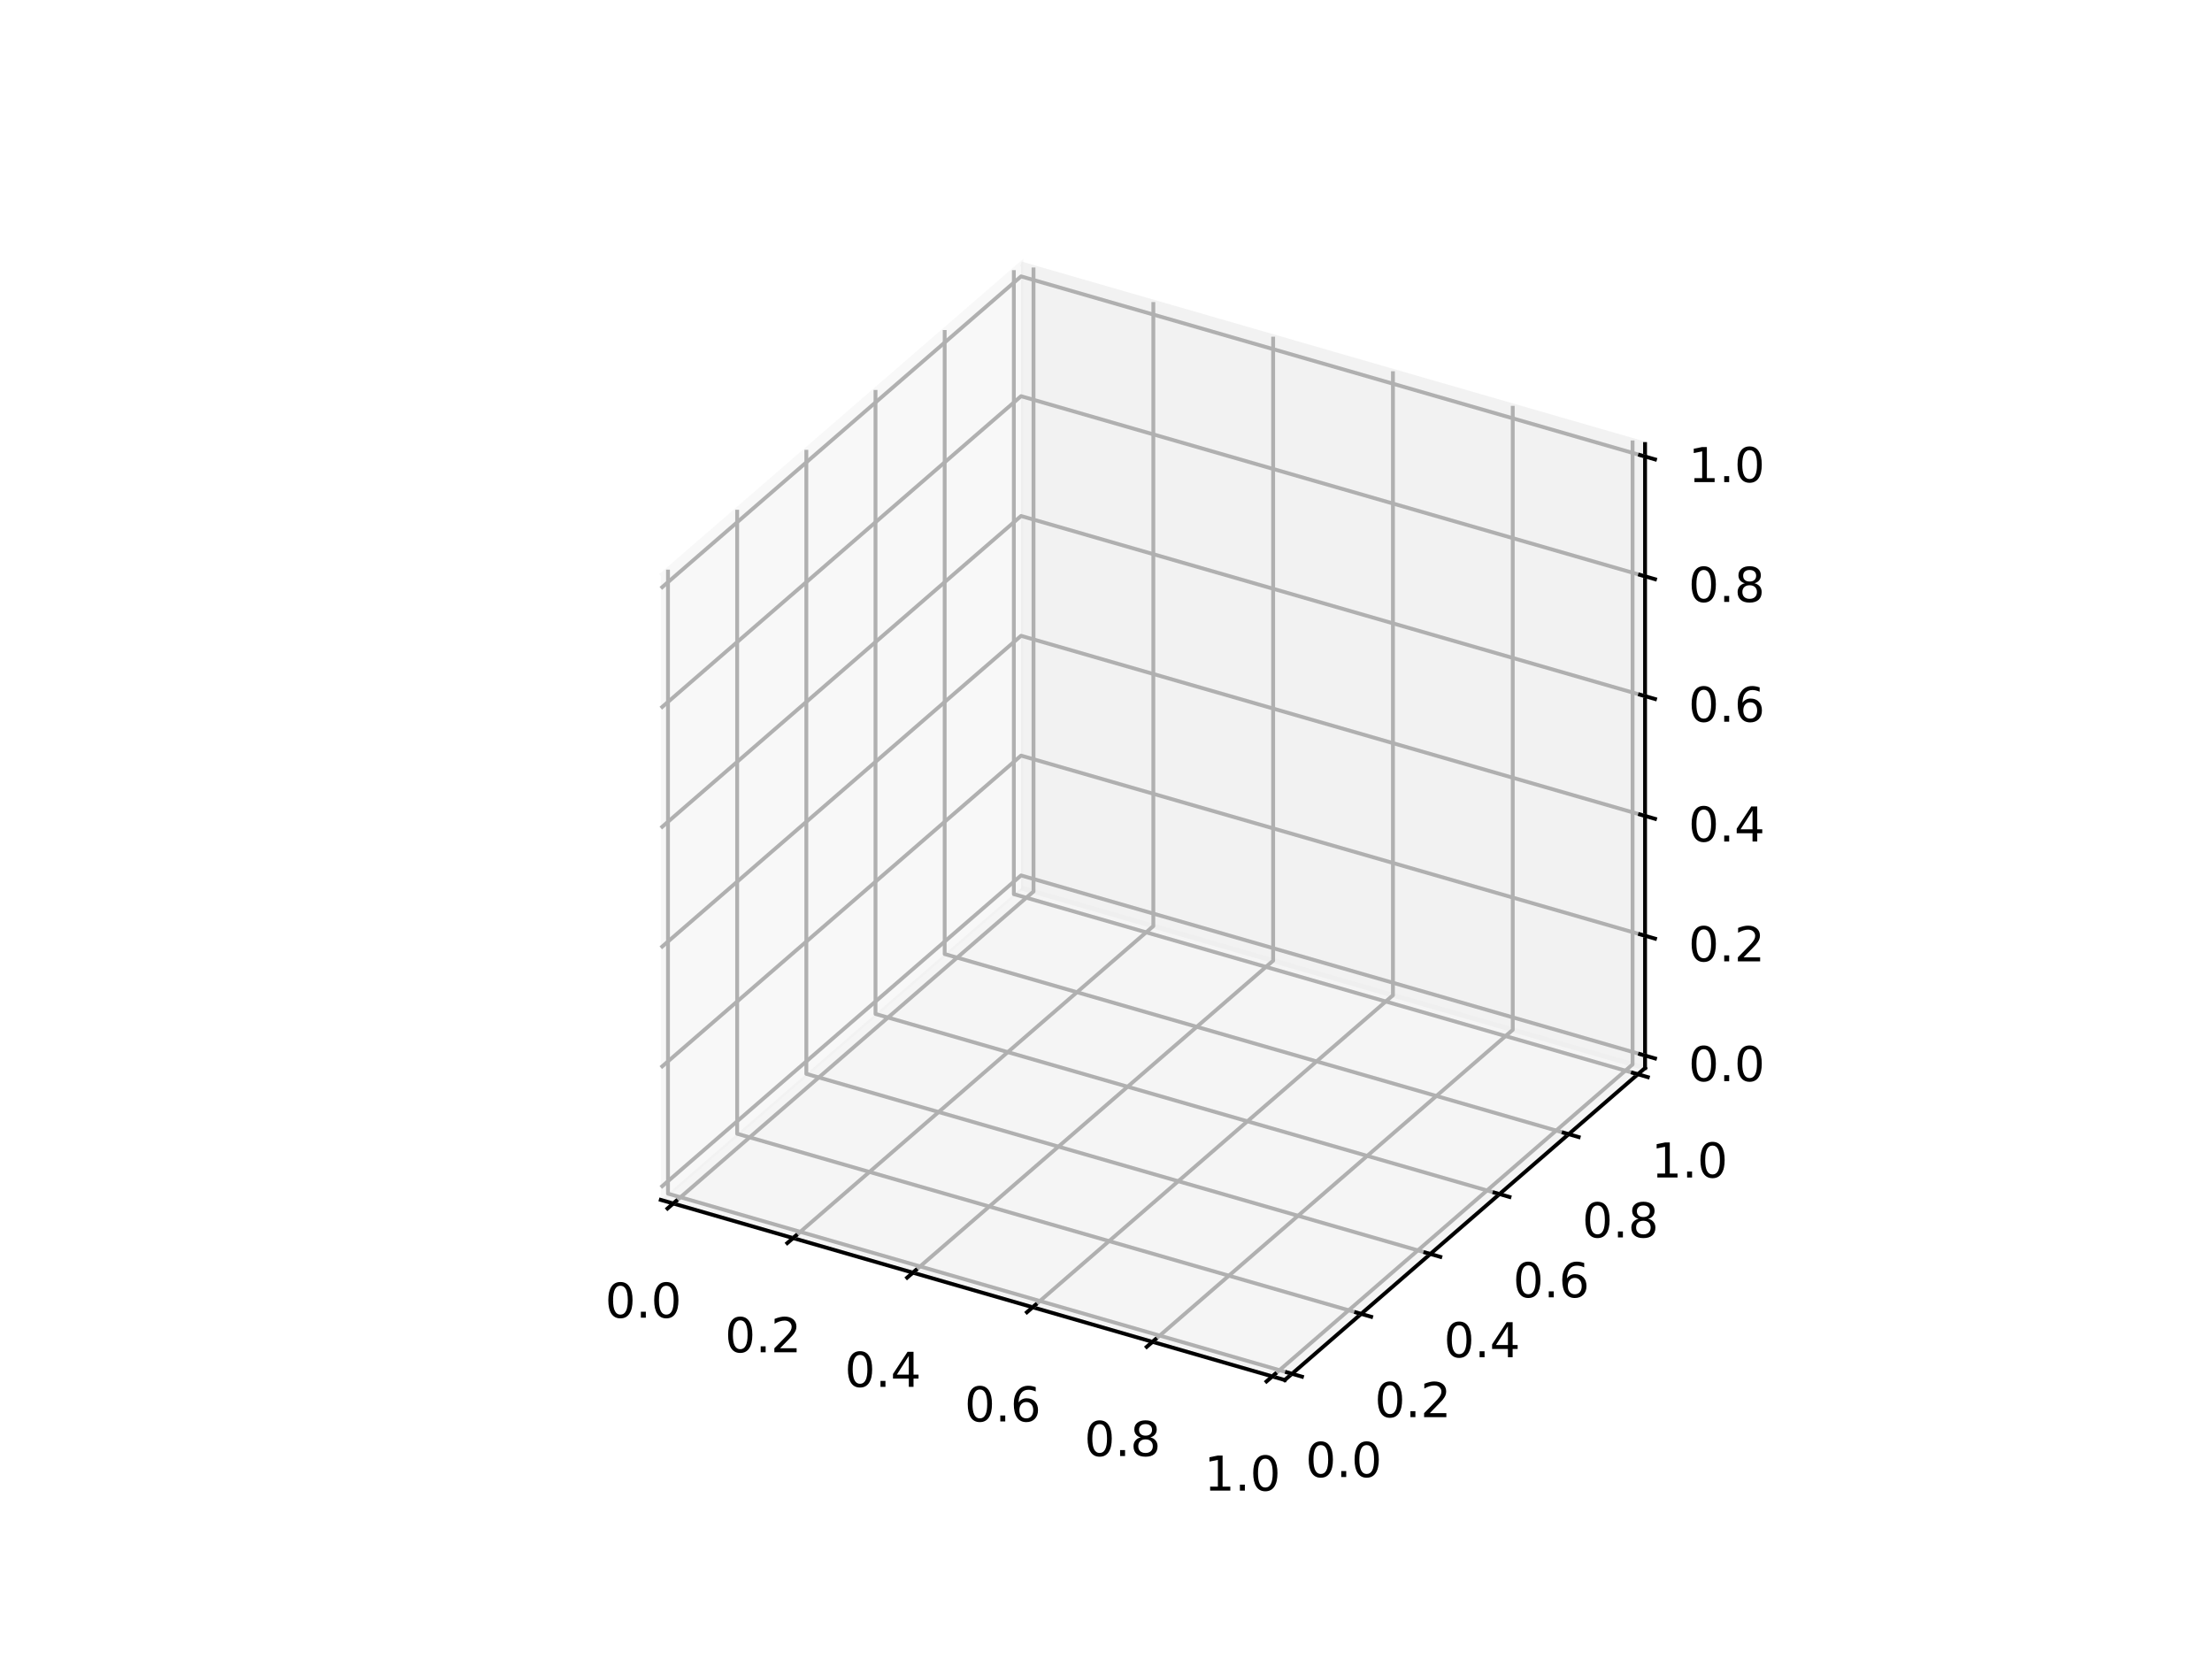
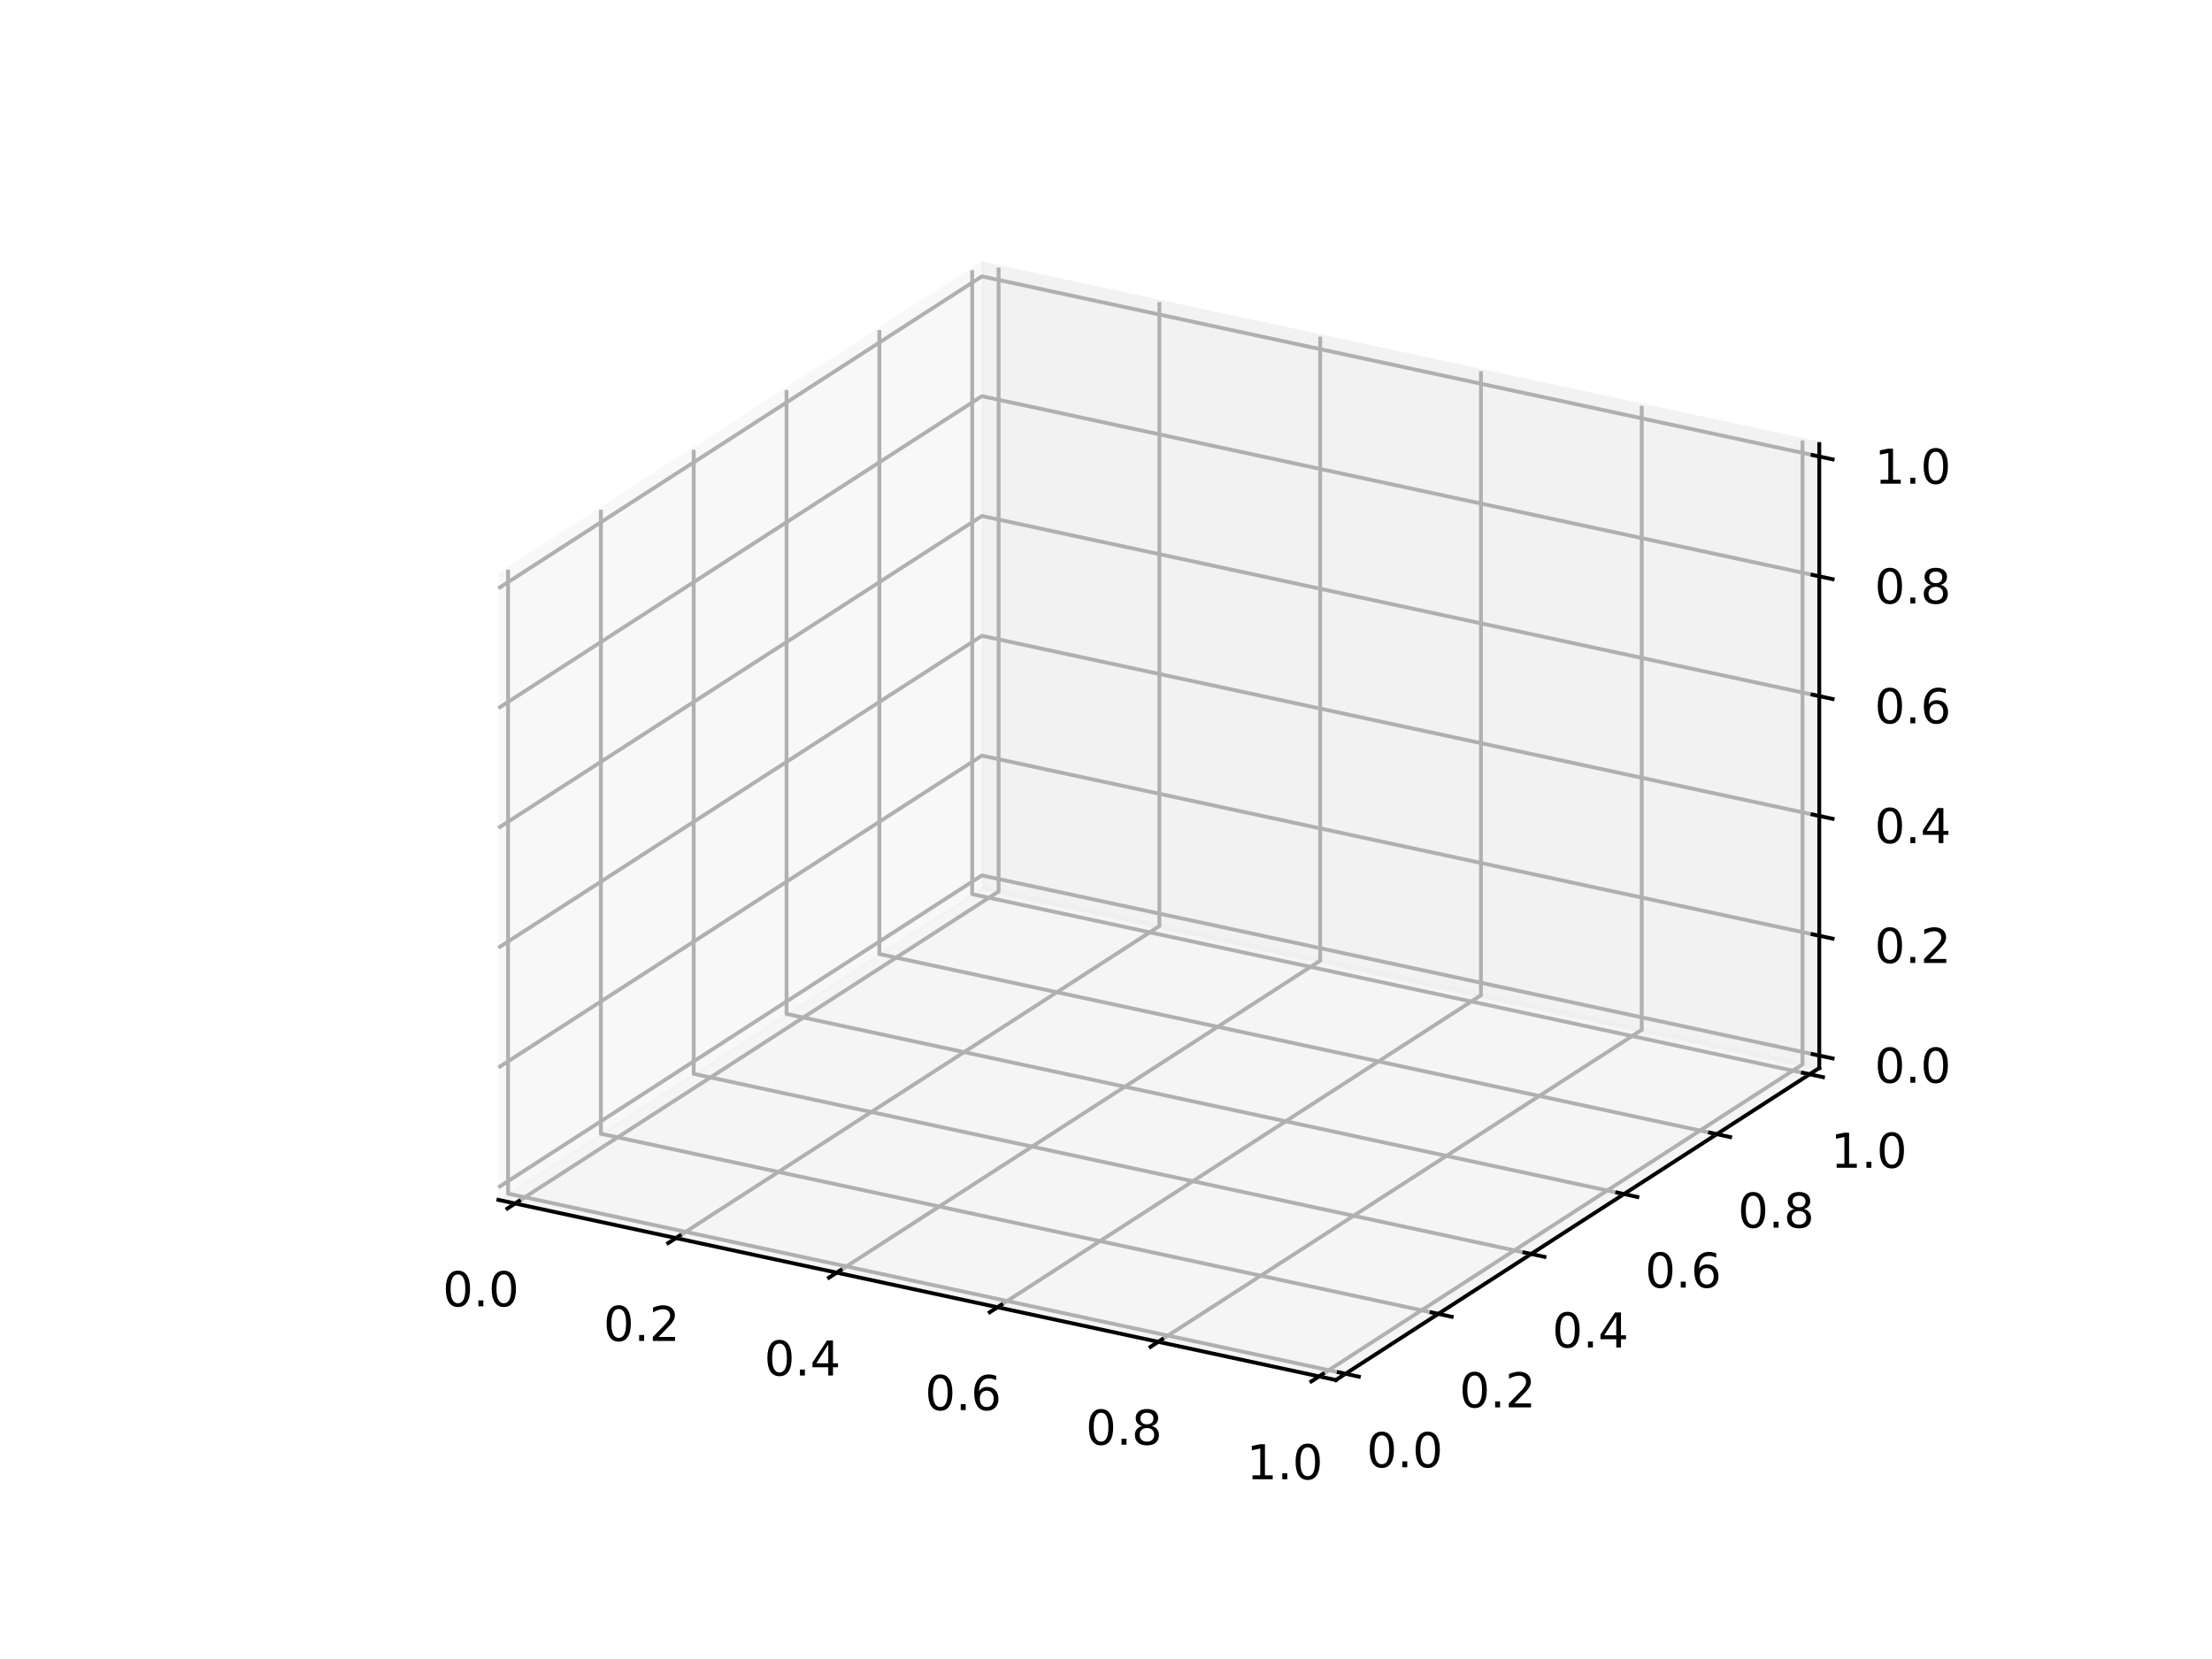
<svg xmlns="http://www.w3.org/2000/svg" xmlns:xlink="http://www.w3.org/1999/xlink" height="345pt" version="1.1" viewBox="0 0 460 345" width="460pt">
  <defs>
    <style type="text/css">
*{stroke-linecap:butt;stroke-linejoin:round;}
  </style>
  </defs>
  <g id="figure_1">
    <g id="patch_1">
      <path d="M 0 345.6  L 460.8 345.6  L 460.8 0  L 0 0  z " style="fill:#ffffff;" />
    </g>
    <g id="patch_2">
      <path d="M 57.6 307.584  L 414.72 307.584  L 414.72 41.472  L 57.6 41.472  z " style="fill:#ffffff;" />
    </g>
    <g id="pane3d_1">
      <g id="patch_3">
-         <path d="M 137.415 249.525  L 212.334 184.643  L 212.334 54.88  L 137.415 119.761  " style="fill:#f2f2f2;opacity:0.5;stroke:#f2f2f2;stroke-linejoin:miter;" />
+         <path d="M 103.645 249.525  L 204.186 184.643  L 204.186 54.88  L 103.645 119.761  " style="fill:#f2f2f2;opacity:0.5;stroke:#f2f2f2;stroke-linejoin:miter;" />
      </g>
    </g>
    <g id="pane3d_2">
      <g id="patch_4">
-         <path d="M 212.334 184.643  L 342.097 222.102  L 342.097 92.339  L 212.334 54.88  " style="fill:#e6e6e6;opacity:0.5;stroke:#e6e6e6;stroke-linejoin:miter;" />
+         <path d="M 204.186 184.643  L 378.327 222.102  L 378.327 92.339  L 204.186 54.88  " style="fill:#e6e6e6;opacity:0.5;stroke:#e6e6e6;stroke-linejoin:miter;" />
      </g>
    </g>
    <g id="pane3d_3">
      <g id="patch_5">
-         <path d="M 137.415 249.525  L 267.178 286.984  L 342.097 222.102  L 212.334 184.643  " style="fill:#ececec;opacity:0.5;stroke:#ececec;stroke-linejoin:miter;" />
+         <path d="M 103.645 249.525  L 277.786 286.984  L 378.327 222.102  L 204.186 184.643  " style="fill:#ececec;opacity:0.5;stroke:#ececec;stroke-linejoin:miter;" />
      </g>
    </g>
    <g id="axis3d_1">
      <g id="line2d_1">
-         <path d="M 137.415 249.525  L 267.178 286.984  " style="fill:none;stroke:#000000;stroke-linecap:square;stroke-width:0.8;" />
+         <path d="M 103.645 249.525  L 277.786 286.984  " style="fill:none;stroke:#000000;stroke-linecap:square;stroke-width:0.8;" />
      </g>
      <g id="Line3DCollection_1">
-         <path d="M 140.01 250.274  L 214.929 185.392  L 214.929 55.629  " style="fill:none;stroke:#b0b0b0;stroke-width:0.8;" />
-         <path d="M 164.925 257.466  L 239.844 192.584  L 239.844 62.821  " style="fill:none;stroke:#b0b0b0;stroke-width:0.8;" />
-         <path d="M 189.839 264.658  L 264.758 199.777  L 264.758 70.013  " style="fill:none;stroke:#b0b0b0;stroke-width:0.8;" />
-         <path d="M 214.754 271.851  L 289.673 206.969  L 289.673 77.205  " style="fill:none;stroke:#b0b0b0;stroke-width:0.8;" />
-         <path d="M 239.668 279.043  L 314.587 214.161  L 314.587 84.398  " style="fill:none;stroke:#b0b0b0;stroke-width:0.8;" />
-         <path d="M 264.583 286.235  L 339.502 221.353  L 339.502 91.59  " style="fill:none;stroke:#b0b0b0;stroke-width:0.8;" />
+         <path d="M 107.128 250.274  L 207.668 185.392  L 207.668 55.629  " style="fill:none;stroke:#b0b0b0;stroke-width:0.8;" />
+         <path d="M 140.563 257.466  L 241.104 192.584  L 241.104 62.821  " style="fill:none;stroke:#b0b0b0;stroke-width:0.8;" />
+         <path d="M 173.998 264.658  L 274.539 199.777  L 274.539 70.013  " style="fill:none;stroke:#b0b0b0;stroke-width:0.8;" />
+         <path d="M 207.433 271.851  L 307.974 206.969  L 307.974 77.205  " style="fill:none;stroke:#b0b0b0;stroke-width:0.8;" />
+         <path d="M 240.868 279.043  L 341.409 214.161  L 341.409 84.398  " style="fill:none;stroke:#b0b0b0;stroke-width:0.8;" />
+         <path d="M 274.304 286.235  L 374.844 221.353  L 374.844 91.59  " style="fill:none;stroke:#b0b0b0;stroke-width:0.8;" />
      </g>
      <g id="xtick_1">
        <g id="line2d_2">
-           <path d="M 140.61 249.755  L 138.812 251.312  " style="fill:none;stroke:#000000;stroke-linecap:square;stroke-width:0.8;" />
+           <path d="M 107.932 249.755  L 105.519 251.312  " style="fill:none;stroke:#000000;stroke-linecap:square;stroke-width:0.8;" />
        </g>
        <g id="text_1">
          <defs>
-             <path d="M 31.781 66.406  Q 24.172 66.406 20.328 58.906  Q 16.5 51.422 16.5 36.375  Q 16.5 21.391 20.328 13.891  Q 24.172 6.391 31.781 6.391  Q 39.453 6.391 43.281 13.891  Q 47.125 21.391 47.125 36.375  Q 47.125 51.422 43.281 58.906  Q 39.453 66.406 31.781 66.406  z M 31.781 74.219  Q 44.047 74.219 50.516 64.516  Q 56.984 54.828 56.984 36.375  Q 56.984 17.969 50.516 8.266  Q 44.047 -1.422 31.781 -1.422  Q 19.531 -1.422 13.062 8.266  Q 6.594 17.969 6.594 36.375  Q 6.594 54.828 13.062 64.516  Q 19.531 74.219 31.781 74.219  z " id="DejaVuSans-30" />
+             <path d="M 31.781 66.406  Q 24.172 66.406 20.328 58.906  Q 16.5 51.422 16.5 36.375  Q 16.5 21.391 20.328 13.891  Q 24.172 6.391 31.781 6.391  Q 39.453 6.391 43.281 13.891  Q 47.125 21.391 47.125 36.375  Q 47.125 51.422 43.281 58.906  Q 39.453 66.406 31.781 66.406  M 31.781 74.219  Q 44.047 74.219 50.516 64.516  Q 56.984 54.828 56.984 36.375  Q 56.984 17.969 50.516 8.266  Q 44.047 -1.422 31.781 -1.422  Q 19.531 -1.422 13.062 8.266  Q 6.594 17.969 6.594 36.375  Q 6.594 54.828 13.062 64.516  Q 19.531 74.219 31.781 74.219  " id="DejaVuSans-30" />
            <path d="M 10.688 12.406  L 21 12.406  L 21 0  L 10.688 0  z " id="DejaVuSans-2e" />
          </defs>
-           <g transform="translate(125.8424 274.0225)scale(0.1 -0.1)">
+           <g transform="translate(92.05233 271.6642)scale(0.1 -0.1)">
            <use xlink:href="#DejaVuSans-30" />
            <use x="63.623" xlink:href="#DejaVuSans-2e" />
            <use x="95.41" xlink:href="#DejaVuSans-30" />
          </g>
        </g>
      </g>
      <g id="xtick_2">
        <g id="line2d_3">
-           <path d="M 165.524 256.947  L 163.726 258.504  " style="fill:none;stroke:#000000;stroke-linecap:square;stroke-width:0.8;" />
+           <path d="M 141.367 256.947  L 138.954 258.504  " style="fill:none;stroke:#000000;stroke-linecap:square;stroke-width:0.8;" />
        </g>
        <g id="text_2">
          <defs>
-             <path d="M 19.188 8.297  L 53.609 8.297  L 53.609 0  L 7.328 0  L 7.328 8.297  Q 12.938 14.109 22.625 23.891  Q 32.328 33.688 34.812 36.531  Q 39.547 41.844 41.422 45.531  Q 43.312 49.219 43.312 52.781  Q 43.312 58.594 39.234 62.25  Q 35.156 65.922 28.609 65.922  Q 23.969 65.922 18.812 64.312  Q 13.672 62.703 7.812 59.422  L 7.812 69.391  Q 13.766 71.781 18.938 73  Q 24.125 74.219 28.422 74.219  Q 39.75 74.219 46.484 68.547  Q 53.219 62.891 53.219 53.422  Q 53.219 48.922 51.531 44.891  Q 49.859 40.875 45.406 35.406  Q 44.188 33.984 37.641 27.219  Q 31.109 20.453 19.188 8.297  z " id="DejaVuSans-32" />
-           </defs>
-           <g transform="translate(150.757 281.2147)scale(0.1 -0.1)">
+             <path d="M 19.188 8.297  L 53.609 8.297  L 53.609 0  L 7.328 0  L 7.328 8.297  Q 12.938 14.109 22.625 23.891  Q 32.328 33.688 34.812 36.531  Q 39.547 41.844 41.422 45.531  Q 43.312 49.219 43.312 52.781  Q 43.312 58.594 39.234 62.25  Q 35.156 65.922 28.609 65.922  Q 23.969 65.922 18.812 64.312  Q 13.672 62.703 7.812 59.422  L 7.812 69.391  Q 13.766 71.781 18.938 73  Q 24.125 74.219 28.422 74.219  Q 39.75 74.219 46.484 68.547  Q 53.219 62.891 53.219 53.422  Q 53.219 48.922 51.531 44.891  Q 49.859 40.875 45.406 35.406  Q 44.188 33.984 37.641 27.219  Q 31.109 20.453 19.188 8.297  " id="DejaVuSans-32" />
+           </defs>
+           <g transform="translate(125.4875 278.8564)scale(0.1 -0.1)">
            <use xlink:href="#DejaVuSans-30" />
            <use x="63.623" xlink:href="#DejaVuSans-2e" />
            <use x="95.41" xlink:href="#DejaVuSans-32" />
          </g>
        </g>
      </g>
      <g id="xtick_3">
        <g id="line2d_4">
-           <path d="M 190.439 264.139  L 188.641 265.696  " style="fill:none;stroke:#000000;stroke-linecap:square;stroke-width:0.8;" />
+           <path d="M 174.802 264.139  L 172.389 265.696  " style="fill:none;stroke:#000000;stroke-linecap:square;stroke-width:0.8;" />
        </g>
        <g id="text_3">
          <defs>
            <path d="M 37.797 64.312  L 12.891 25.391  L 37.797 25.391  z M 35.203 72.906  L 47.609 72.906  L 47.609 25.391  L 58.016 25.391  L 58.016 17.188  L 47.609 17.188  L 47.609 0  L 37.797 0  L 37.797 17.188  L 4.891 17.188  L 4.891 26.703  z " id="DejaVuSans-34" />
          </defs>
-           <g transform="translate(175.6716 288.407)scale(0.1 -0.1)">
+           <g transform="translate(158.9226 286.0486)scale(0.1 -0.1)">
            <use xlink:href="#DejaVuSans-30" />
            <use x="63.623" xlink:href="#DejaVuSans-2e" />
            <use x="95.41" xlink:href="#DejaVuSans-34" />
          </g>
        </g>
      </g>
      <g id="xtick_4">
        <g id="line2d_5">
-           <path d="M 215.353 271.331  L 213.555 272.889  " style="fill:none;stroke:#000000;stroke-linecap:square;stroke-width:0.8;" />
+           <path d="M 208.238 271.331  L 205.825 272.889  " style="fill:none;stroke:#000000;stroke-linecap:square;stroke-width:0.8;" />
        </g>
        <g id="text_4">
          <defs>
-             <path d="M 33.016 40.375  Q 26.375 40.375 22.484 35.828  Q 18.609 31.297 18.609 23.391  Q 18.609 15.531 22.484 10.953  Q 26.375 6.391 33.016 6.391  Q 39.656 6.391 43.531 10.953  Q 47.406 15.531 47.406 23.391  Q 47.406 31.297 43.531 35.828  Q 39.656 40.375 33.016 40.375  z M 52.594 71.297  L 52.594 62.312  Q 48.875 64.062 45.094 64.984  Q 41.312 65.922 37.594 65.922  Q 27.828 65.922 22.672 59.328  Q 17.531 52.734 16.797 39.406  Q 19.672 43.656 24.016 45.922  Q 28.375 48.188 33.594 48.188  Q 44.578 48.188 50.953 41.516  Q 57.328 34.859 57.328 23.391  Q 57.328 12.156 50.688 5.359  Q 44.047 -1.422 33.016 -1.422  Q 20.359 -1.422 13.672 8.266  Q 6.984 17.969 6.984 36.375  Q 6.984 53.656 15.188 63.938  Q 23.391 74.219 37.203 74.219  Q 40.922 74.219 44.703 73.484  Q 48.484 72.75 52.594 71.297  z " id="DejaVuSans-36" />
-           </defs>
-           <g transform="translate(200.5862 295.5992)scale(0.1 -0.1)">
+             <path d="M 33.016 40.375  Q 26.375 40.375 22.484 35.828  Q 18.609 31.297 18.609 23.391  Q 18.609 15.531 22.484 10.953  Q 26.375 6.391 33.016 6.391  Q 39.656 6.391 43.531 10.953  Q 47.406 15.531 47.406 23.391  Q 47.406 31.297 43.531 35.828  Q 39.656 40.375 33.016 40.375  M 52.594 71.297  L 52.594 62.312  Q 48.875 64.062 45.094 64.984  Q 41.312 65.922 37.594 65.922  Q 27.828 65.922 22.672 59.328  Q 17.531 52.734 16.797 39.406  Q 19.672 43.656 24.016 45.922  Q 28.375 48.188 33.594 48.188  Q 44.578 48.188 50.953 41.516  Q 57.328 34.859 57.328 23.391  Q 57.328 12.156 50.688 5.359  Q 44.047 -1.422 33.016 -1.422  Q 20.359 -1.422 13.672 8.266  Q 6.984 17.969 6.984 36.375  Q 6.984 53.656 15.188 63.938  Q 23.391 74.219 37.203 74.219  Q 40.922 74.219 44.703 73.484  Q 48.484 72.75 52.594 71.297  " id="DejaVuSans-36" />
+           </defs>
+           <g transform="translate(192.3577 293.2408)scale(0.1 -0.1)">
            <use xlink:href="#DejaVuSans-30" />
            <use x="63.623" xlink:href="#DejaVuSans-2e" />
            <use x="95.41" xlink:href="#DejaVuSans-36" />
          </g>
        </g>
      </g>
      <g id="xtick_5">
        <g id="line2d_6">
-           <path d="M 240.268 278.524  L 238.47 280.081  " style="fill:none;stroke:#000000;stroke-linecap:square;stroke-width:0.8;" />
+           <path d="M 241.673 278.524  L 239.26 280.081  " style="fill:none;stroke:#000000;stroke-linecap:square;stroke-width:0.8;" />
        </g>
        <g id="text_5">
          <defs>
-             <path d="M 31.781 34.625  Q 24.75 34.625 20.719 30.859  Q 16.703 27.094 16.703 20.516  Q 16.703 13.922 20.719 10.156  Q 24.75 6.391 31.781 6.391  Q 38.812 6.391 42.859 10.172  Q 46.922 13.969 46.922 20.516  Q 46.922 27.094 42.891 30.859  Q 38.875 34.625 31.781 34.625  z M 21.922 38.812  Q 15.578 40.375 12.031 44.719  Q 8.5 49.078 8.5 55.328  Q 8.5 64.062 14.719 69.141  Q 20.953 74.219 31.781 74.219  Q 42.672 74.219 48.875 69.141  Q 55.078 64.062 55.078 55.328  Q 55.078 49.078 51.531 44.719  Q 48 40.375 41.703 38.812  Q 48.828 37.156 52.797 32.312  Q 56.781 27.484 56.781 20.516  Q 56.781 9.906 50.312 4.234  Q 43.844 -1.422 31.781 -1.422  Q 19.734 -1.422 13.25 4.234  Q 6.781 9.906 6.781 20.516  Q 6.781 27.484 10.781 32.312  Q 14.797 37.156 21.922 38.812  z M 18.312 54.391  Q 18.312 48.734 21.844 45.562  Q 25.391 42.391 31.781 42.391  Q 38.141 42.391 41.719 45.562  Q 45.312 48.734 45.312 54.391  Q 45.312 60.062 41.719 63.234  Q 38.141 66.406 31.781 66.406  Q 25.391 66.406 21.844 63.234  Q 18.312 60.062 18.312 54.391  z " id="DejaVuSans-38" />
-           </defs>
-           <g transform="translate(225.5007 302.7914)scale(0.1 -0.1)">
+             <path d="M 31.781 34.625  Q 24.75 34.625 20.719 30.859  Q 16.703 27.094 16.703 20.516  Q 16.703 13.922 20.719 10.156  Q 24.75 6.391 31.781 6.391  Q 38.812 6.391 42.859 10.172  Q 46.922 13.969 46.922 20.516  Q 46.922 27.094 42.891 30.859  Q 38.875 34.625 31.781 34.625  M 21.922 38.812  Q 15.578 40.375 12.031 44.719  Q 8.5 49.078 8.5 55.328  Q 8.5 64.062 14.719 69.141  Q 20.953 74.219 31.781 74.219  Q 42.672 74.219 48.875 69.141  Q 55.078 64.062 55.078 55.328  Q 55.078 49.078 51.531 44.719  Q 48 40.375 41.703 38.812  Q 48.828 37.156 52.797 32.312  Q 56.781 27.484 56.781 20.516  Q 56.781 9.906 50.312 4.234  Q 43.844 -1.422 31.781 -1.422  Q 19.734 -1.422 13.25 4.234  Q 6.781 9.906 6.781 20.516  Q 6.781 27.484 10.781 32.312  Q 14.797 37.156 21.922 38.812  M 18.312 54.391  Q 18.312 48.734 21.844 45.562  Q 25.391 42.391 31.781 42.391  Q 38.141 42.391 41.719 45.562  Q 45.312 48.734 45.312 54.391  Q 45.312 60.062 41.719 63.234  Q 38.141 66.406 31.781 66.406  Q 25.391 66.406 21.844 63.234  Q 18.312 60.062 18.312 54.391  " id="DejaVuSans-38" />
+           </defs>
+           <g transform="translate(225.7929 300.433)scale(0.1 -0.1)">
            <use xlink:href="#DejaVuSans-30" />
            <use x="63.623" xlink:href="#DejaVuSans-2e" />
            <use x="95.41" xlink:href="#DejaVuSans-38" />
          </g>
        </g>
      </g>
      <g id="xtick_6">
        <g id="line2d_7">
-           <path d="M 265.182 285.716  L 263.384 287.273  " style="fill:none;stroke:#000000;stroke-linecap:square;stroke-width:0.8;" />
+           <path d="M 275.108 285.716  L 272.695 287.273  " style="fill:none;stroke:#000000;stroke-linecap:square;stroke-width:0.8;" />
        </g>
        <g id="text_6">
          <defs>
            <path d="M 12.406 8.297  L 28.516 8.297  L 28.516 63.922  L 10.984 60.406  L 10.984 69.391  L 28.422 72.906  L 38.281 72.906  L 38.281 8.297  L 54.391 8.297  L 54.391 0  L 12.406 0  z " id="DejaVuSans-31" />
          </defs>
-           <g transform="translate(250.4153 309.9836)scale(0.1 -0.1)">
+           <g transform="translate(259.228 307.6253)scale(0.1 -0.1)">
            <use xlink:href="#DejaVuSans-31" />
            <use x="63.623" xlink:href="#DejaVuSans-2e" />
            <use x="95.41" xlink:href="#DejaVuSans-30" />
          </g>
        </g>
      </g>
    </g>
    <g id="axis3d_2">
      <g id="line2d_8">
-         <path d="M 342.097 222.102  L 267.178 286.984  " style="fill:none;stroke:#000000;stroke-linecap:square;stroke-width:0.8;" />
+         <path d="M 378.327 222.102  L 277.786 286.984  " style="fill:none;stroke:#000000;stroke-linecap:square;stroke-width:0.8;" />
      </g>
      <g id="Line3DCollection_2">
-         <path d="M 138.913 118.464  L 138.913 248.227  L 268.677 285.687  " style="fill:none;stroke:#b0b0b0;stroke-width:0.8;" />
-         <path d="M 153.298 106.006  L 153.298 235.77  L 283.061 273.229  " style="fill:none;stroke:#b0b0b0;stroke-width:0.8;" />
-         <path d="M 167.682 93.549  L 167.682 223.312  L 297.446 260.772  " style="fill:none;stroke:#b0b0b0;stroke-width:0.8;" />
-         <path d="M 182.067 81.092  L 182.067 210.855  L 311.83 248.315  " style="fill:none;stroke:#b0b0b0;stroke-width:0.8;" />
-         <path d="M 196.451 68.635  L 196.451 198.398  L 326.214 235.857  " style="fill:none;stroke:#b0b0b0;stroke-width:0.8;" />
-         <path d="M 210.836 56.177  L 210.836 185.941  L 340.599 223.4  " style="fill:none;stroke:#b0b0b0;stroke-width:0.8;" />
+         <path d="M 105.656 118.464  L 105.656 248.227  L 279.797 285.687  " style="fill:none;stroke:#b0b0b0;stroke-width:0.8;" />
+         <path d="M 124.96 106.006  L 124.96 235.77  L 299.101 273.229  " style="fill:none;stroke:#b0b0b0;stroke-width:0.8;" />
+         <path d="M 144.263 93.549  L 144.263 223.312  L 318.405 260.772  " style="fill:none;stroke:#b0b0b0;stroke-width:0.8;" />
+         <path d="M 163.567 81.092  L 163.567 210.855  L 337.709 248.315  " style="fill:none;stroke:#b0b0b0;stroke-width:0.8;" />
+         <path d="M 182.871 68.635  L 182.871 198.398  L 357.012 235.857  " style="fill:none;stroke:#b0b0b0;stroke-width:0.8;" />
+         <path d="M 202.175 56.177  L 202.175 185.941  L 376.316 223.4  " style="fill:none;stroke:#b0b0b0;stroke-width:0.8;" />
      </g>
      <g id="xtick_7">
        <g id="line2d_9">
-           <path d="M 267.639 285.387  L 270.753 286.286  " style="fill:none;stroke:#000000;stroke-linecap:square;stroke-width:0.8;" />
+           <path d="M 278.404 285.387  L 282.583 286.286  " style="fill:none;stroke:#000000;stroke-linecap:square;stroke-width:0.8;" />
        </g>
        <g id="text_7">
-           <g transform="translate(271.492 307.1599)scale(0.1 -0.1)">
+           <g transform="translate(284.1846 305.1338)scale(0.1 -0.1)">
            <use xlink:href="#DejaVuSans-30" />
            <use x="63.623" xlink:href="#DejaVuSans-2e" />
            <use x="95.41" xlink:href="#DejaVuSans-30" />
          </g>
        </g>
      </g>
      <g id="xtick_8">
        <g id="line2d_10">
-           <path d="M 282.023 272.93  L 285.137 273.829  " style="fill:none;stroke:#000000;stroke-linecap:square;stroke-width:0.8;" />
+           <path d="M 297.708 272.93  L 301.887 273.829  " style="fill:none;stroke:#000000;stroke-linecap:square;stroke-width:0.8;" />
        </g>
        <g id="text_8">
-           <g transform="translate(285.8764 294.7026)scale(0.1 -0.1)">
+           <g transform="translate(303.4884 292.6765)scale(0.1 -0.1)">
            <use xlink:href="#DejaVuSans-30" />
            <use x="63.623" xlink:href="#DejaVuSans-2e" />
            <use x="95.41" xlink:href="#DejaVuSans-32" />
          </g>
        </g>
      </g>
      <g id="xtick_9">
        <g id="line2d_11">
-           <path d="M 296.407 260.472  L 299.522 261.371  " style="fill:none;stroke:#000000;stroke-linecap:square;stroke-width:0.8;" />
+           <path d="M 317.012 260.472  L 321.191 261.371  " style="fill:none;stroke:#000000;stroke-linecap:square;stroke-width:0.8;" />
        </g>
        <g id="text_9">
-           <g transform="translate(300.2608 282.2453)scale(0.1 -0.1)">
+           <g transform="translate(322.7922 280.2192)scale(0.1 -0.1)">
            <use xlink:href="#DejaVuSans-30" />
            <use x="63.623" xlink:href="#DejaVuSans-2e" />
            <use x="95.41" xlink:href="#DejaVuSans-34" />
          </g>
        </g>
      </g>
      <g id="xtick_10">
        <g id="line2d_12">
-           <path d="M 310.792 248.015  L 313.906 248.914  " style="fill:none;stroke:#000000;stroke-linecap:square;stroke-width:0.8;" />
+           <path d="M 336.315 248.015  L 340.495 248.914  " style="fill:none;stroke:#000000;stroke-linecap:square;stroke-width:0.8;" />
        </g>
        <g id="text_10">
-           <g transform="translate(314.6453 269.788)scale(0.1 -0.1)">
+           <g transform="translate(342.096 267.7619)scale(0.1 -0.1)">
            <use xlink:href="#DejaVuSans-30" />
            <use x="63.623" xlink:href="#DejaVuSans-2e" />
            <use x="95.41" xlink:href="#DejaVuSans-36" />
          </g>
        </g>
      </g>
      <g id="xtick_11">
        <g id="line2d_13">
-           <path d="M 325.176 235.558  L 328.291 236.457  " style="fill:none;stroke:#000000;stroke-linecap:square;stroke-width:0.8;" />
+           <path d="M 355.619 235.558  L 359.799 236.457  " style="fill:none;stroke:#000000;stroke-linecap:square;stroke-width:0.8;" />
        </g>
        <g id="text_11">
-           <g transform="translate(329.0297 257.3307)scale(0.1 -0.1)">
+           <g transform="translate(361.3998 255.3046)scale(0.1 -0.1)">
            <use xlink:href="#DejaVuSans-30" />
            <use x="63.623" xlink:href="#DejaVuSans-2e" />
            <use x="95.41" xlink:href="#DejaVuSans-38" />
          </g>
        </g>
      </g>
      <g id="xtick_12">
        <g id="line2d_14">
-           <path d="M 339.561 223.1  L 342.675 223.999  " style="fill:none;stroke:#000000;stroke-linecap:square;stroke-width:0.8;" />
+           <path d="M 374.923 223.1  L 379.102 223.999  " style="fill:none;stroke:#000000;stroke-linecap:square;stroke-width:0.8;" />
        </g>
        <g id="text_12">
-           <g transform="translate(343.4141 244.8734)scale(0.1 -0.1)">
+           <g transform="translate(380.7035 242.8474)scale(0.1 -0.1)">
            <use xlink:href="#DejaVuSans-31" />
            <use x="63.623" xlink:href="#DejaVuSans-2e" />
            <use x="95.41" xlink:href="#DejaVuSans-30" />
          </g>
        </g>
      </g>
    </g>
    <g id="axis3d_3">
      <g id="line2d_15">
-         <path d="M 342.097 222.102  L 342.097 92.339  " style="fill:none;stroke:#000000;stroke-linecap:square;stroke-width:0.8;" />
+         <path d="M 378.327 222.102  L 378.327 92.339  " style="fill:none;stroke:#000000;stroke-linecap:square;stroke-width:0.8;" />
      </g>
      <g id="Line3DCollection_3">
-         <path d="M 342.097 219.507  L 212.334 182.048  L 137.415 246.929  " style="fill:none;stroke:#b0b0b0;stroke-width:0.8;" />
-         <path d="M 342.097 194.593  L 212.334 157.133  L 137.415 222.015  " style="fill:none;stroke:#b0b0b0;stroke-width:0.8;" />
-         <path d="M 342.097 169.678  L 212.334 132.219  L 137.415 197.1  " style="fill:none;stroke:#b0b0b0;stroke-width:0.8;" />
-         <path d="M 342.097 144.763  L 212.334 107.304  L 137.415 172.186  " style="fill:none;stroke:#b0b0b0;stroke-width:0.8;" />
-         <path d="M 342.097 119.849  L 212.334 82.389  L 137.415 147.271  " style="fill:none;stroke:#b0b0b0;stroke-width:0.8;" />
-         <path d="M 342.097 94.934  L 212.334 57.475  L 137.415 122.357  " style="fill:none;stroke:#b0b0b0;stroke-width:0.8;" />
+         <path d="M 378.327 219.507  L 204.186 182.048  L 103.645 246.929  " style="fill:none;stroke:#b0b0b0;stroke-width:0.8;" />
+         <path d="M 378.327 194.593  L 204.186 157.133  L 103.645 222.015  " style="fill:none;stroke:#b0b0b0;stroke-width:0.8;" />
+         <path d="M 378.327 169.678  L 204.186 132.219  L 103.645 197.1  " style="fill:none;stroke:#b0b0b0;stroke-width:0.8;" />
+         <path d="M 378.327 144.763  L 204.186 107.304  L 103.645 172.186  " style="fill:none;stroke:#b0b0b0;stroke-width:0.8;" />
+         <path d="M 378.327 119.849  L 204.186 82.389  L 103.645 147.271  " style="fill:none;stroke:#b0b0b0;stroke-width:0.8;" />
+         <path d="M 378.327 94.934  L 204.186 57.475  L 103.645 122.357  " style="fill:none;stroke:#b0b0b0;stroke-width:0.8;" />
      </g>
      <g id="xtick_13">
        <g id="line2d_16">
-           <path d="M 341.059 219.208  L 344.173 220.107  " style="fill:none;stroke:#000000;stroke-linecap:square;stroke-width:0.8;" />
+           <path d="M 376.934 219.208  L 381.113 220.107  " style="fill:none;stroke:#000000;stroke-linecap:square;stroke-width:0.8;" />
        </g>
        <g id="text_13">
-           <g transform="translate(351.1287 224.8303)scale(0.1 -0.1)">
+           <g transform="translate(389.8383 225.1626)scale(0.1 -0.1)">
            <use xlink:href="#DejaVuSans-30" />
            <use x="63.623" xlink:href="#DejaVuSans-2e" />
            <use x="95.41" xlink:href="#DejaVuSans-30" />
          </g>
        </g>
      </g>
      <g id="xtick_14">
        <g id="line2d_17">
-           <path d="M 341.059 194.293  L 344.173 195.192  " style="fill:none;stroke:#000000;stroke-linecap:square;stroke-width:0.8;" />
+           <path d="M 376.934 194.293  L 381.113 195.192  " style="fill:none;stroke:#000000;stroke-linecap:square;stroke-width:0.8;" />
        </g>
        <g id="text_14">
-           <g transform="translate(351.1287 199.9158)scale(0.1 -0.1)">
+           <g transform="translate(389.8383 200.248)scale(0.1 -0.1)">
            <use xlink:href="#DejaVuSans-30" />
            <use x="63.623" xlink:href="#DejaVuSans-2e" />
            <use x="95.41" xlink:href="#DejaVuSans-32" />
          </g>
        </g>
      </g>
      <g id="xtick_15">
        <g id="line2d_18">
-           <path d="M 341.059 169.378  L 344.173 170.277  " style="fill:none;stroke:#000000;stroke-linecap:square;stroke-width:0.8;" />
+           <path d="M 376.934 169.378  L 381.113 170.277  " style="fill:none;stroke:#000000;stroke-linecap:square;stroke-width:0.8;" />
        </g>
        <g id="text_15">
-           <g transform="translate(351.1287 175.0012)scale(0.1 -0.1)">
+           <g transform="translate(389.8383 175.3335)scale(0.1 -0.1)">
            <use xlink:href="#DejaVuSans-30" />
            <use x="63.623" xlink:href="#DejaVuSans-2e" />
            <use x="95.41" xlink:href="#DejaVuSans-34" />
          </g>
        </g>
      </g>
      <g id="xtick_16">
        <g id="line2d_19">
-           <path d="M 341.059 144.464  L 344.173 145.363  " style="fill:none;stroke:#000000;stroke-linecap:square;stroke-width:0.8;" />
+           <path d="M 376.934 144.464  L 381.113 145.363  " style="fill:none;stroke:#000000;stroke-linecap:square;stroke-width:0.8;" />
        </g>
        <g id="text_16">
-           <g transform="translate(351.1287 150.0866)scale(0.1 -0.1)">
+           <g transform="translate(389.8383 150.4189)scale(0.1 -0.1)">
            <use xlink:href="#DejaVuSans-30" />
            <use x="63.623" xlink:href="#DejaVuSans-2e" />
            <use x="95.41" xlink:href="#DejaVuSans-36" />
          </g>
        </g>
      </g>
      <g id="xtick_17">
        <g id="line2d_20">
-           <path d="M 341.059 119.549  L 344.173 120.448  " style="fill:none;stroke:#000000;stroke-linecap:square;stroke-width:0.8;" />
+           <path d="M 376.934 119.549  L 381.113 120.448  " style="fill:none;stroke:#000000;stroke-linecap:square;stroke-width:0.8;" />
        </g>
        <g id="text_17">
-           <g transform="translate(351.1287 125.1721)scale(0.1 -0.1)">
+           <g transform="translate(389.8383 125.5043)scale(0.1 -0.1)">
            <use xlink:href="#DejaVuSans-30" />
            <use x="63.623" xlink:href="#DejaVuSans-2e" />
            <use x="95.41" xlink:href="#DejaVuSans-38" />
          </g>
        </g>
      </g>
      <g id="xtick_18">
        <g id="line2d_21">
-           <path d="M 341.059 94.635  L 344.173 95.534  " style="fill:none;stroke:#000000;stroke-linecap:square;stroke-width:0.8;" />
+           <path d="M 376.934 94.635  L 381.113 95.534  " style="fill:none;stroke:#000000;stroke-linecap:square;stroke-width:0.8;" />
        </g>
        <g id="text_18">
-           <g transform="translate(351.1287 100.2575)scale(0.1 -0.1)">
+           <g transform="translate(389.8383 100.5898)scale(0.1 -0.1)">
            <use xlink:href="#DejaVuSans-31" />
            <use x="63.623" xlink:href="#DejaVuSans-2e" />
            <use x="95.41" xlink:href="#DejaVuSans-30" />
          </g>
        </g>
      </g>
    </g>
    <g id="axes_1" />
  </g>
</svg>
